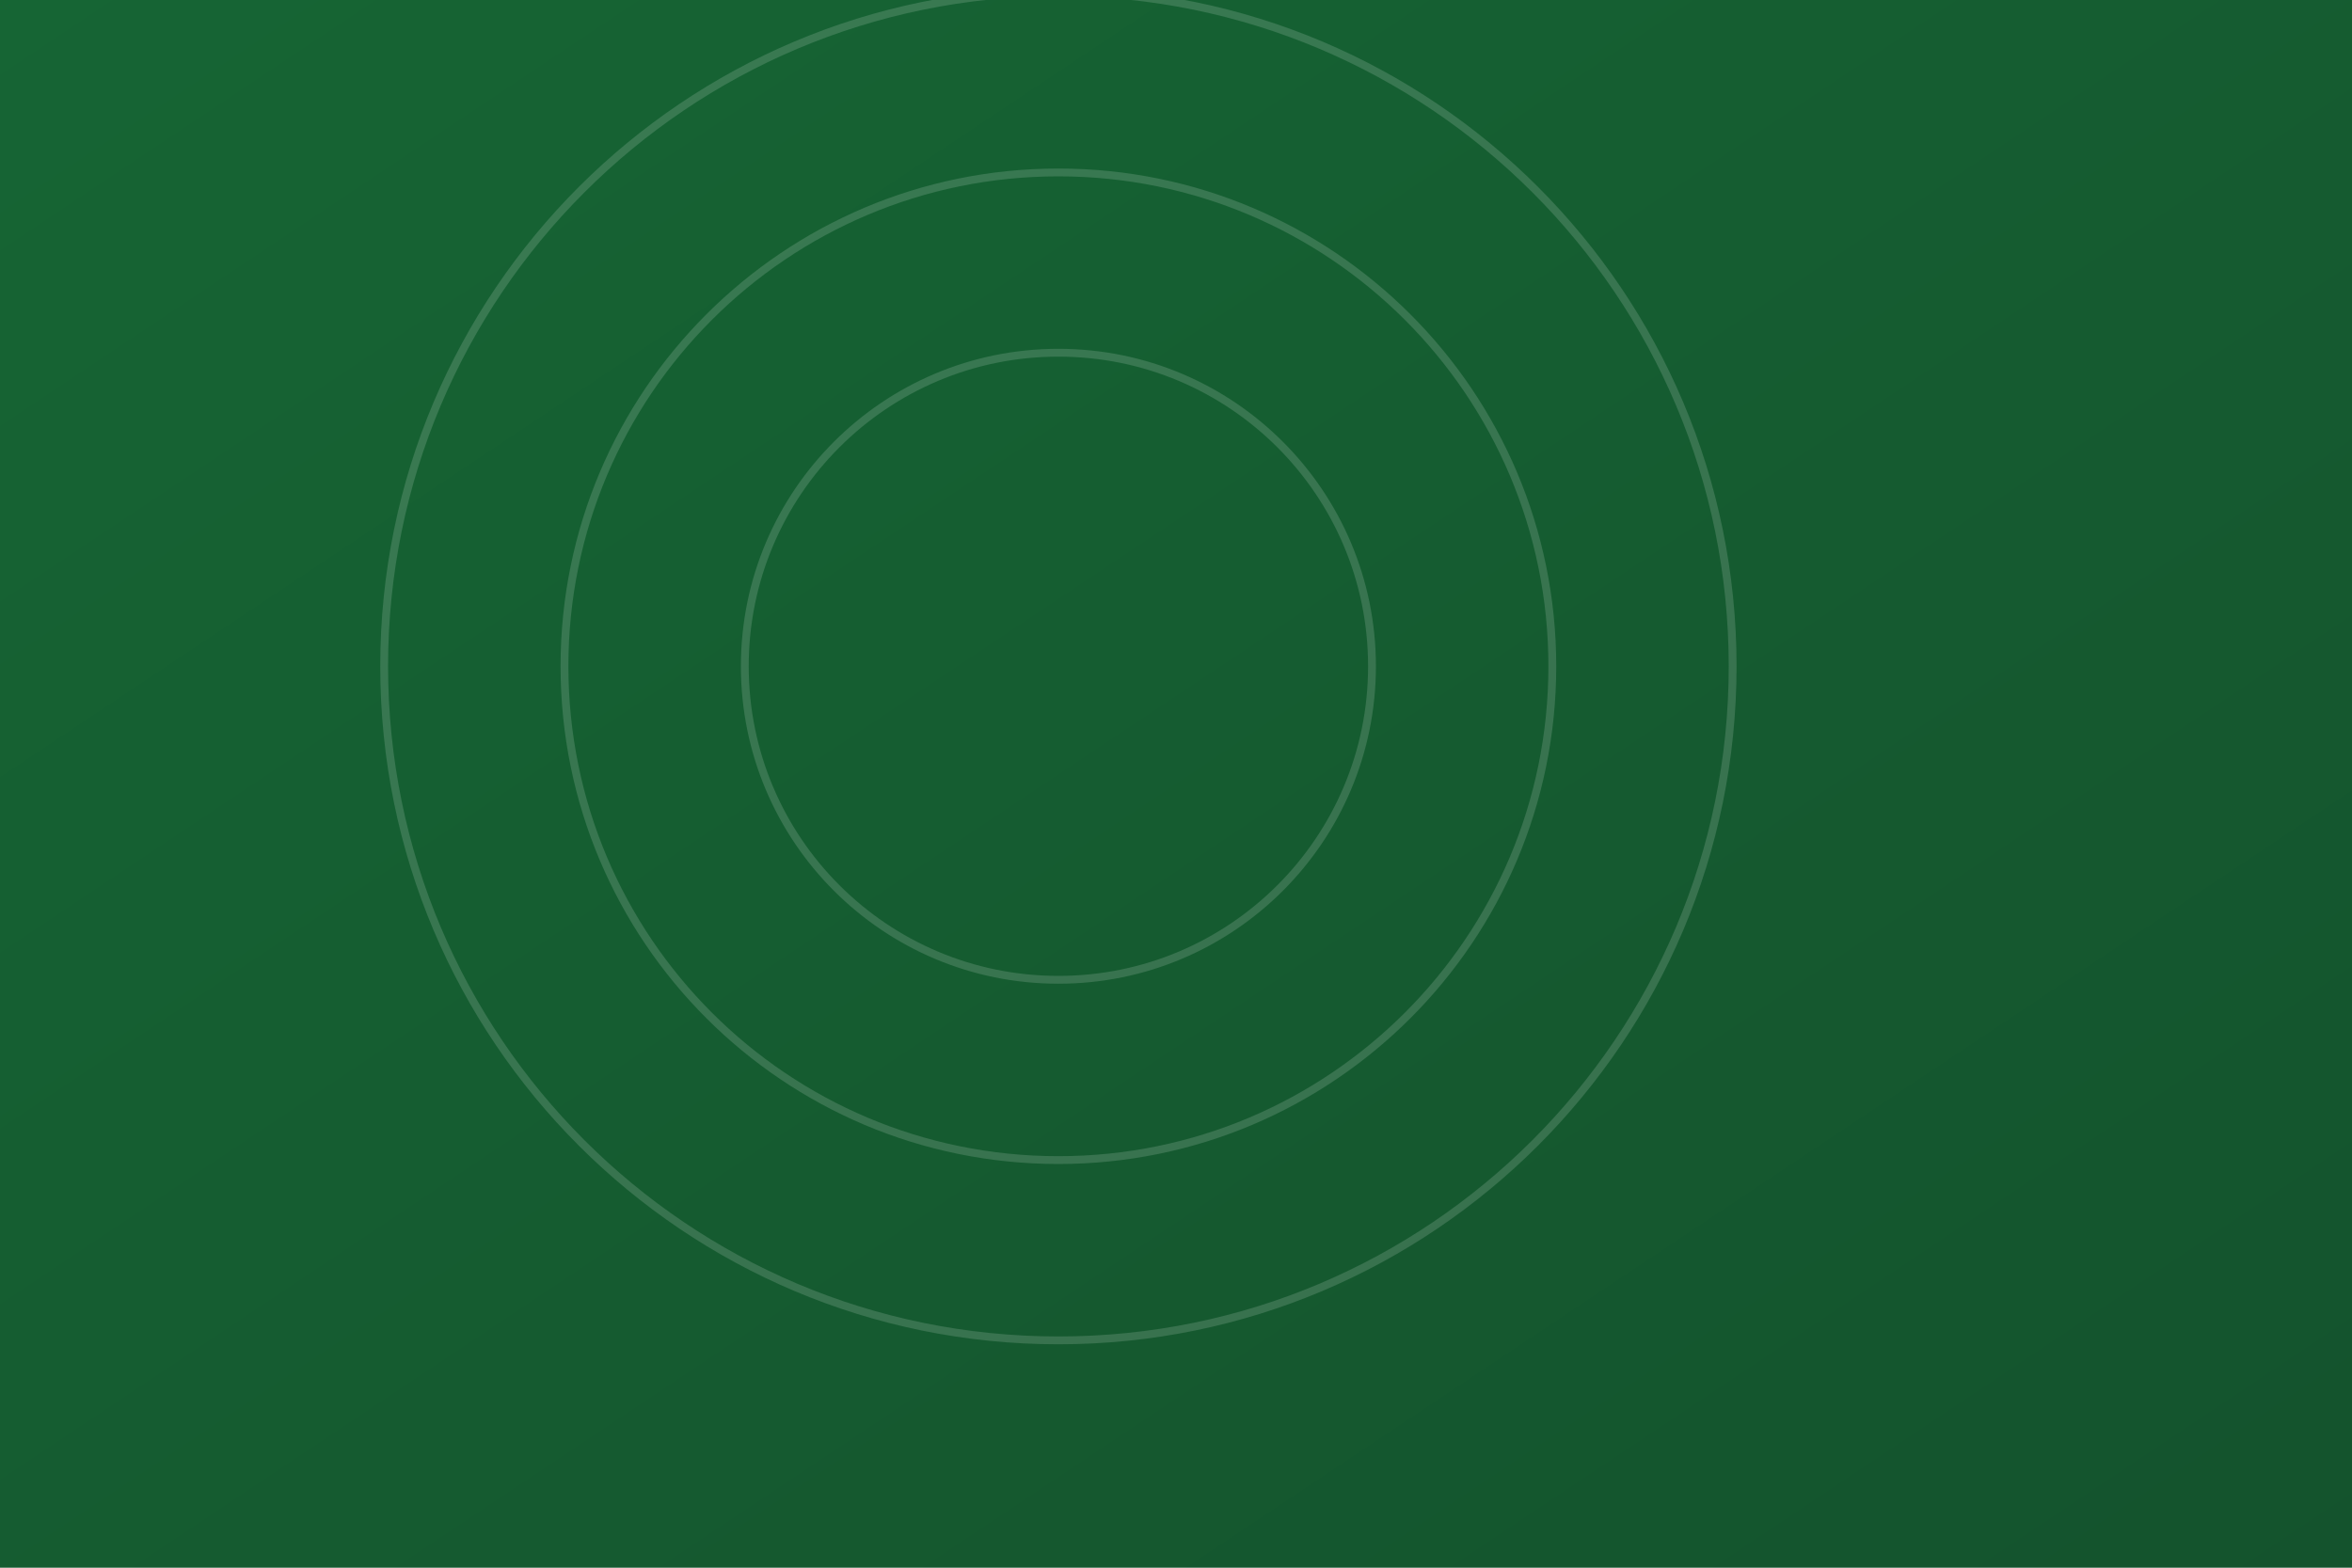
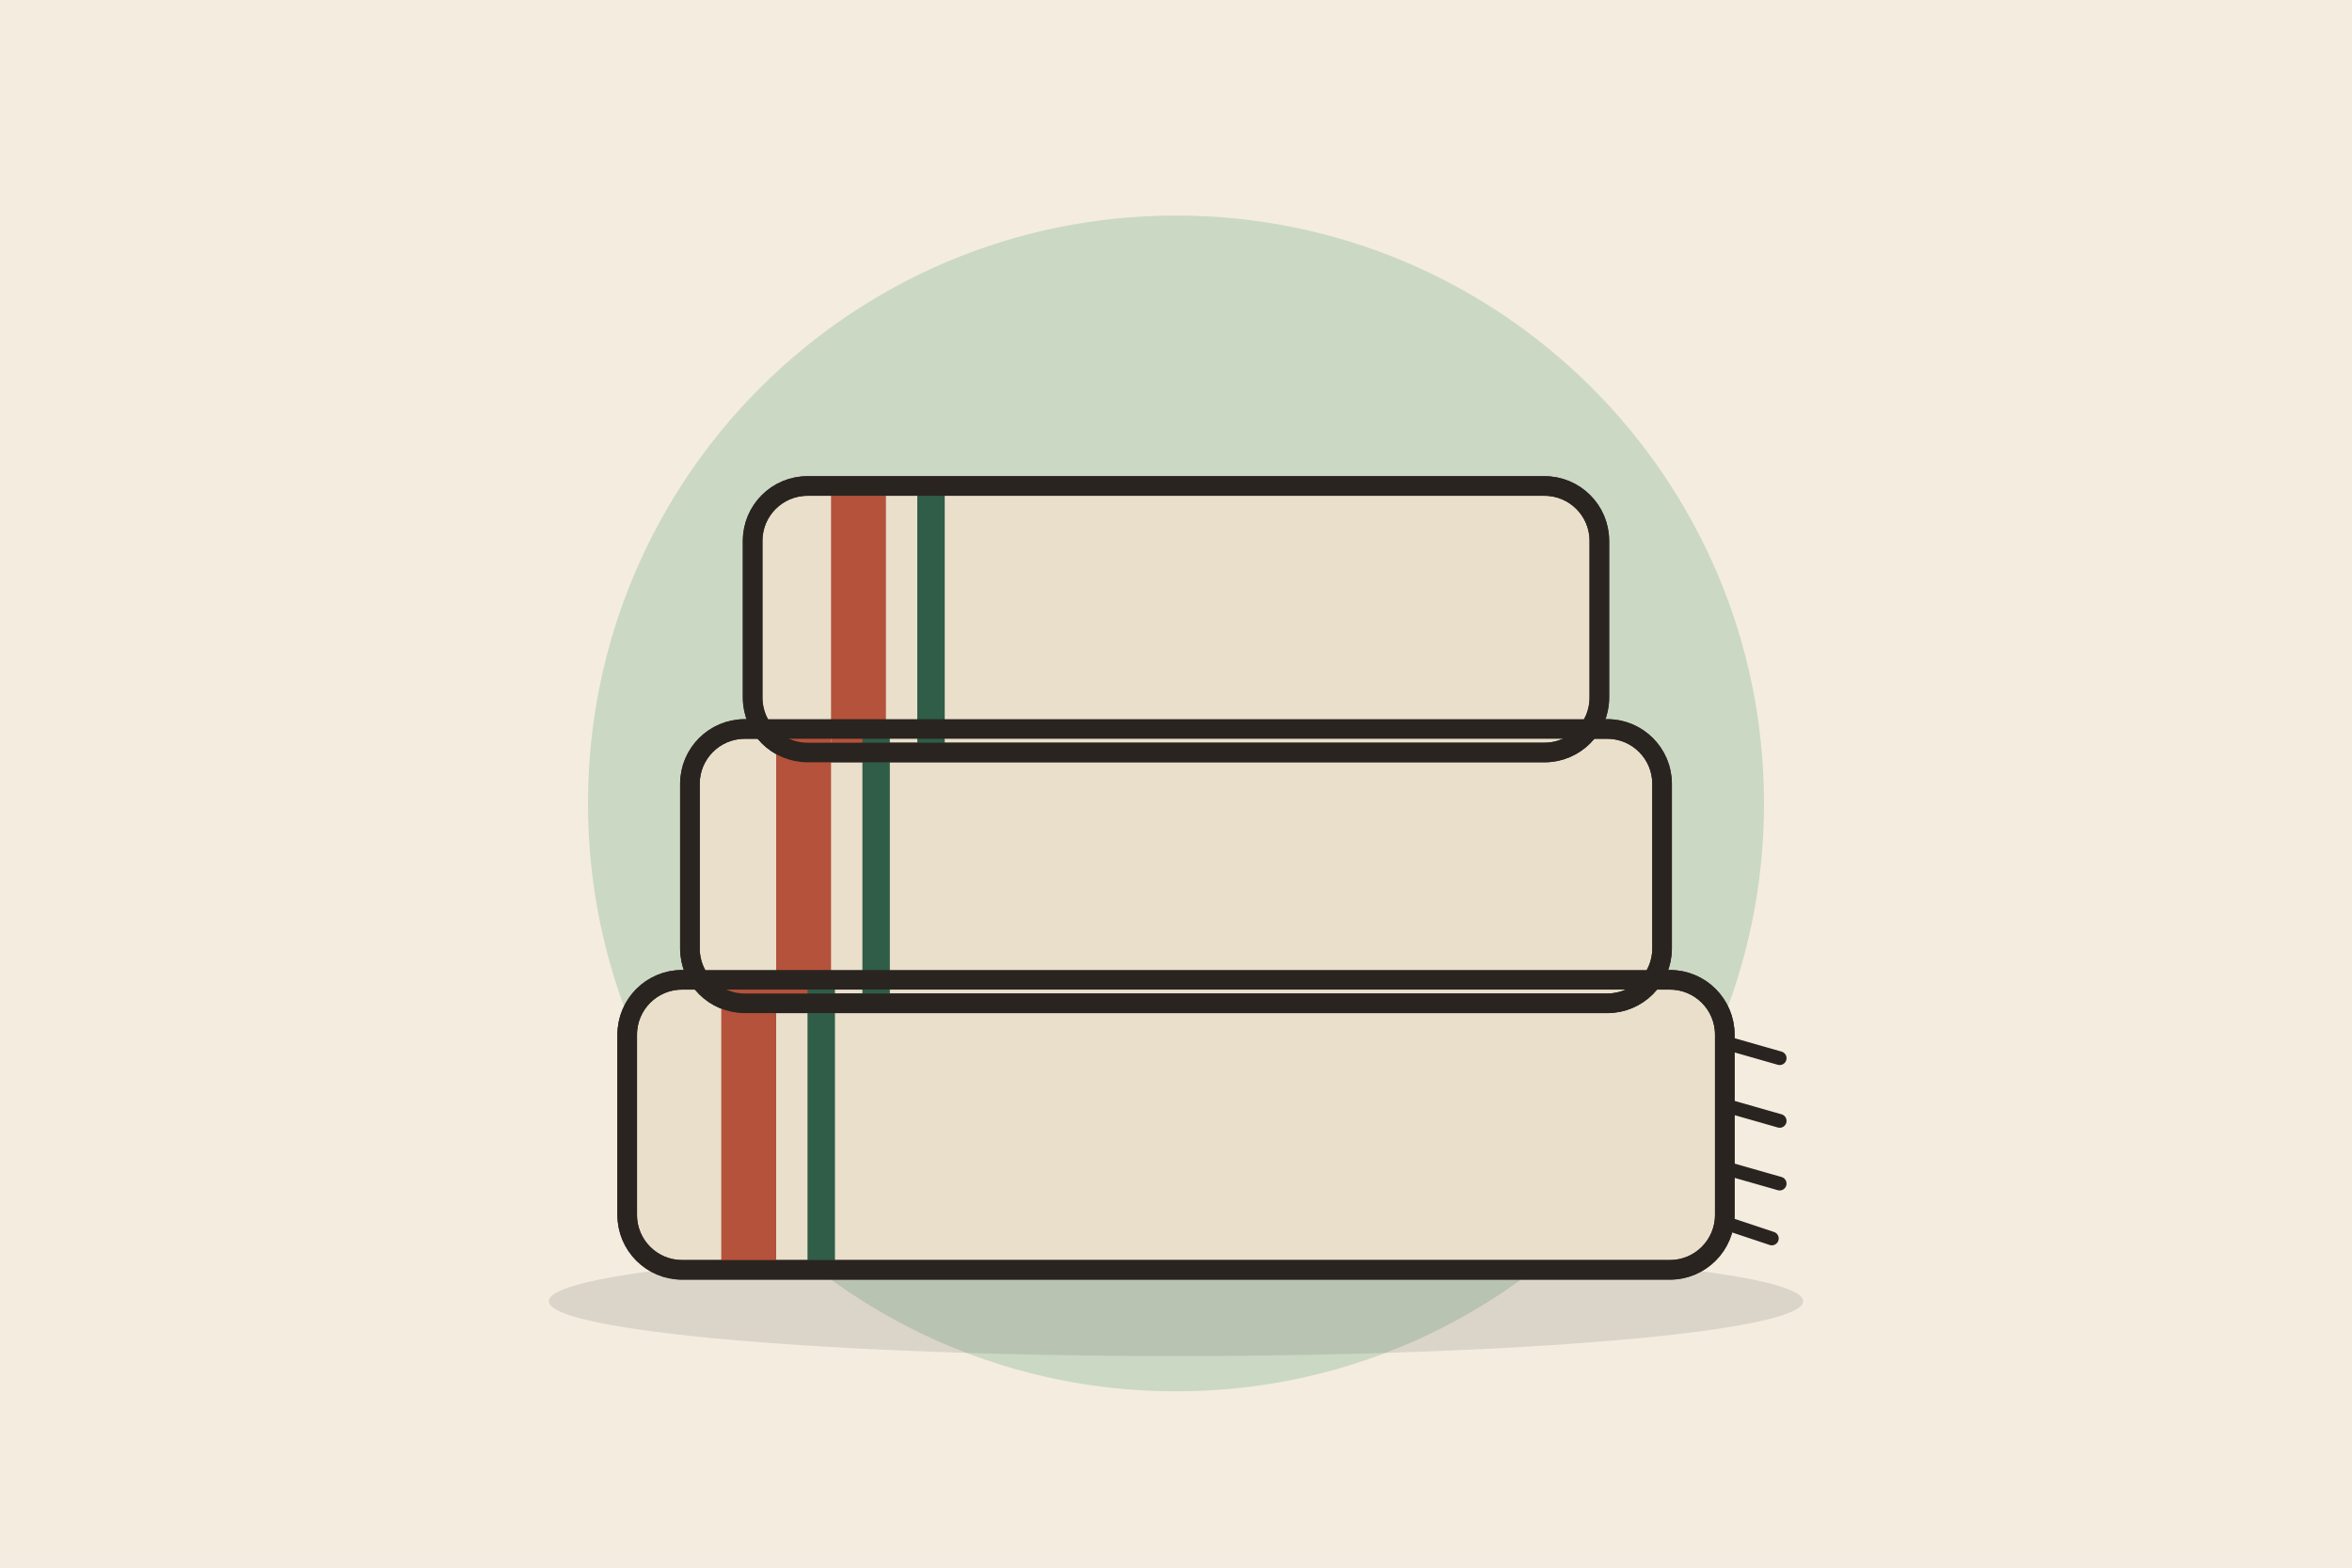
<svg xmlns="http://www.w3.org/2000/svg" width="600" height="400" viewBox="0 0 600 400" role="img" aria-label="Wool blanket">
-   <defs>
-     <linearGradient id="g" x1="0" y1="0" x2="1" y2="1">
-       <stop offset="0%" stop-color="#166534" />
-       <stop offset="100%" stop-color="#14532d" />
-     </linearGradient>
-   </defs>
-   <rect width="600" height="400" fill="url(#g)" />
-   <g opacity="0.15" fill="none" stroke="#ffffff" stroke-width="2">
-     <circle cx="270" cy="170" r="80" />
-     <circle cx="270" cy="170" r="126" />
-     <circle cx="270" cy="170" r="172" />
+   <rect width="600" height="400" fill="#F3ECDF" />
+   <circle cx="300" cy="205" r="150" fill="#CBD8C4" />
+   <ellipse cx="300" cy="332" rx="160" ry="14" fill="#2A2420" opacity="0.12" />
+   <rect x="160" y="250" width="280" height="74" rx="14" fill="#E9DFCB" stroke="#2A2420" stroke-width="5" stroke-linejoin="round" stroke-linecap="round" />
+   <rect x="176" y="186" width="248" height="70" rx="14" fill="#E9DFCB" stroke="#2A2420" stroke-width="5" stroke-linejoin="round" stroke-linecap="round" />
+   <rect x="192" y="124" width="216" height="68" rx="14" fill="#E9DFCB" stroke="#2A2420" stroke-width="5" stroke-linejoin="round" stroke-linecap="round" />
+   <g fill="#B5523B">
+     <rect x="212" y="124" width="14" height="68" />
+     <rect x="198" y="186" width="14" height="70" />
+     <rect x="184" y="250" width="14" height="74" />
  </g>
+   <g fill="#2F5D47">
+     <rect x="234" y="124" width="7" height="68" />
+     <rect x="220" y="186" width="7" height="70" />
+     <rect x="206" y="250" width="7" height="74" />
+   </g>
+   <g fill="none" stroke="#2A2420" stroke-width="5" stroke-linejoin="round" stroke-linecap="round">
+     <rect x="160" y="250" width="280" height="74" rx="14" />
+     <rect x="176" y="186" width="248" height="70" rx="14" />
+     <rect x="192" y="124" width="216" height="68" rx="14" />
+   </g>
+   <path d="M440 266 l14 4 M440 282 l14 4 M440 298 l14 4 M440 312 l12 4" fill="none" stroke="#2A2420" stroke-width="3.5" stroke-linecap="round" />
</svg>
